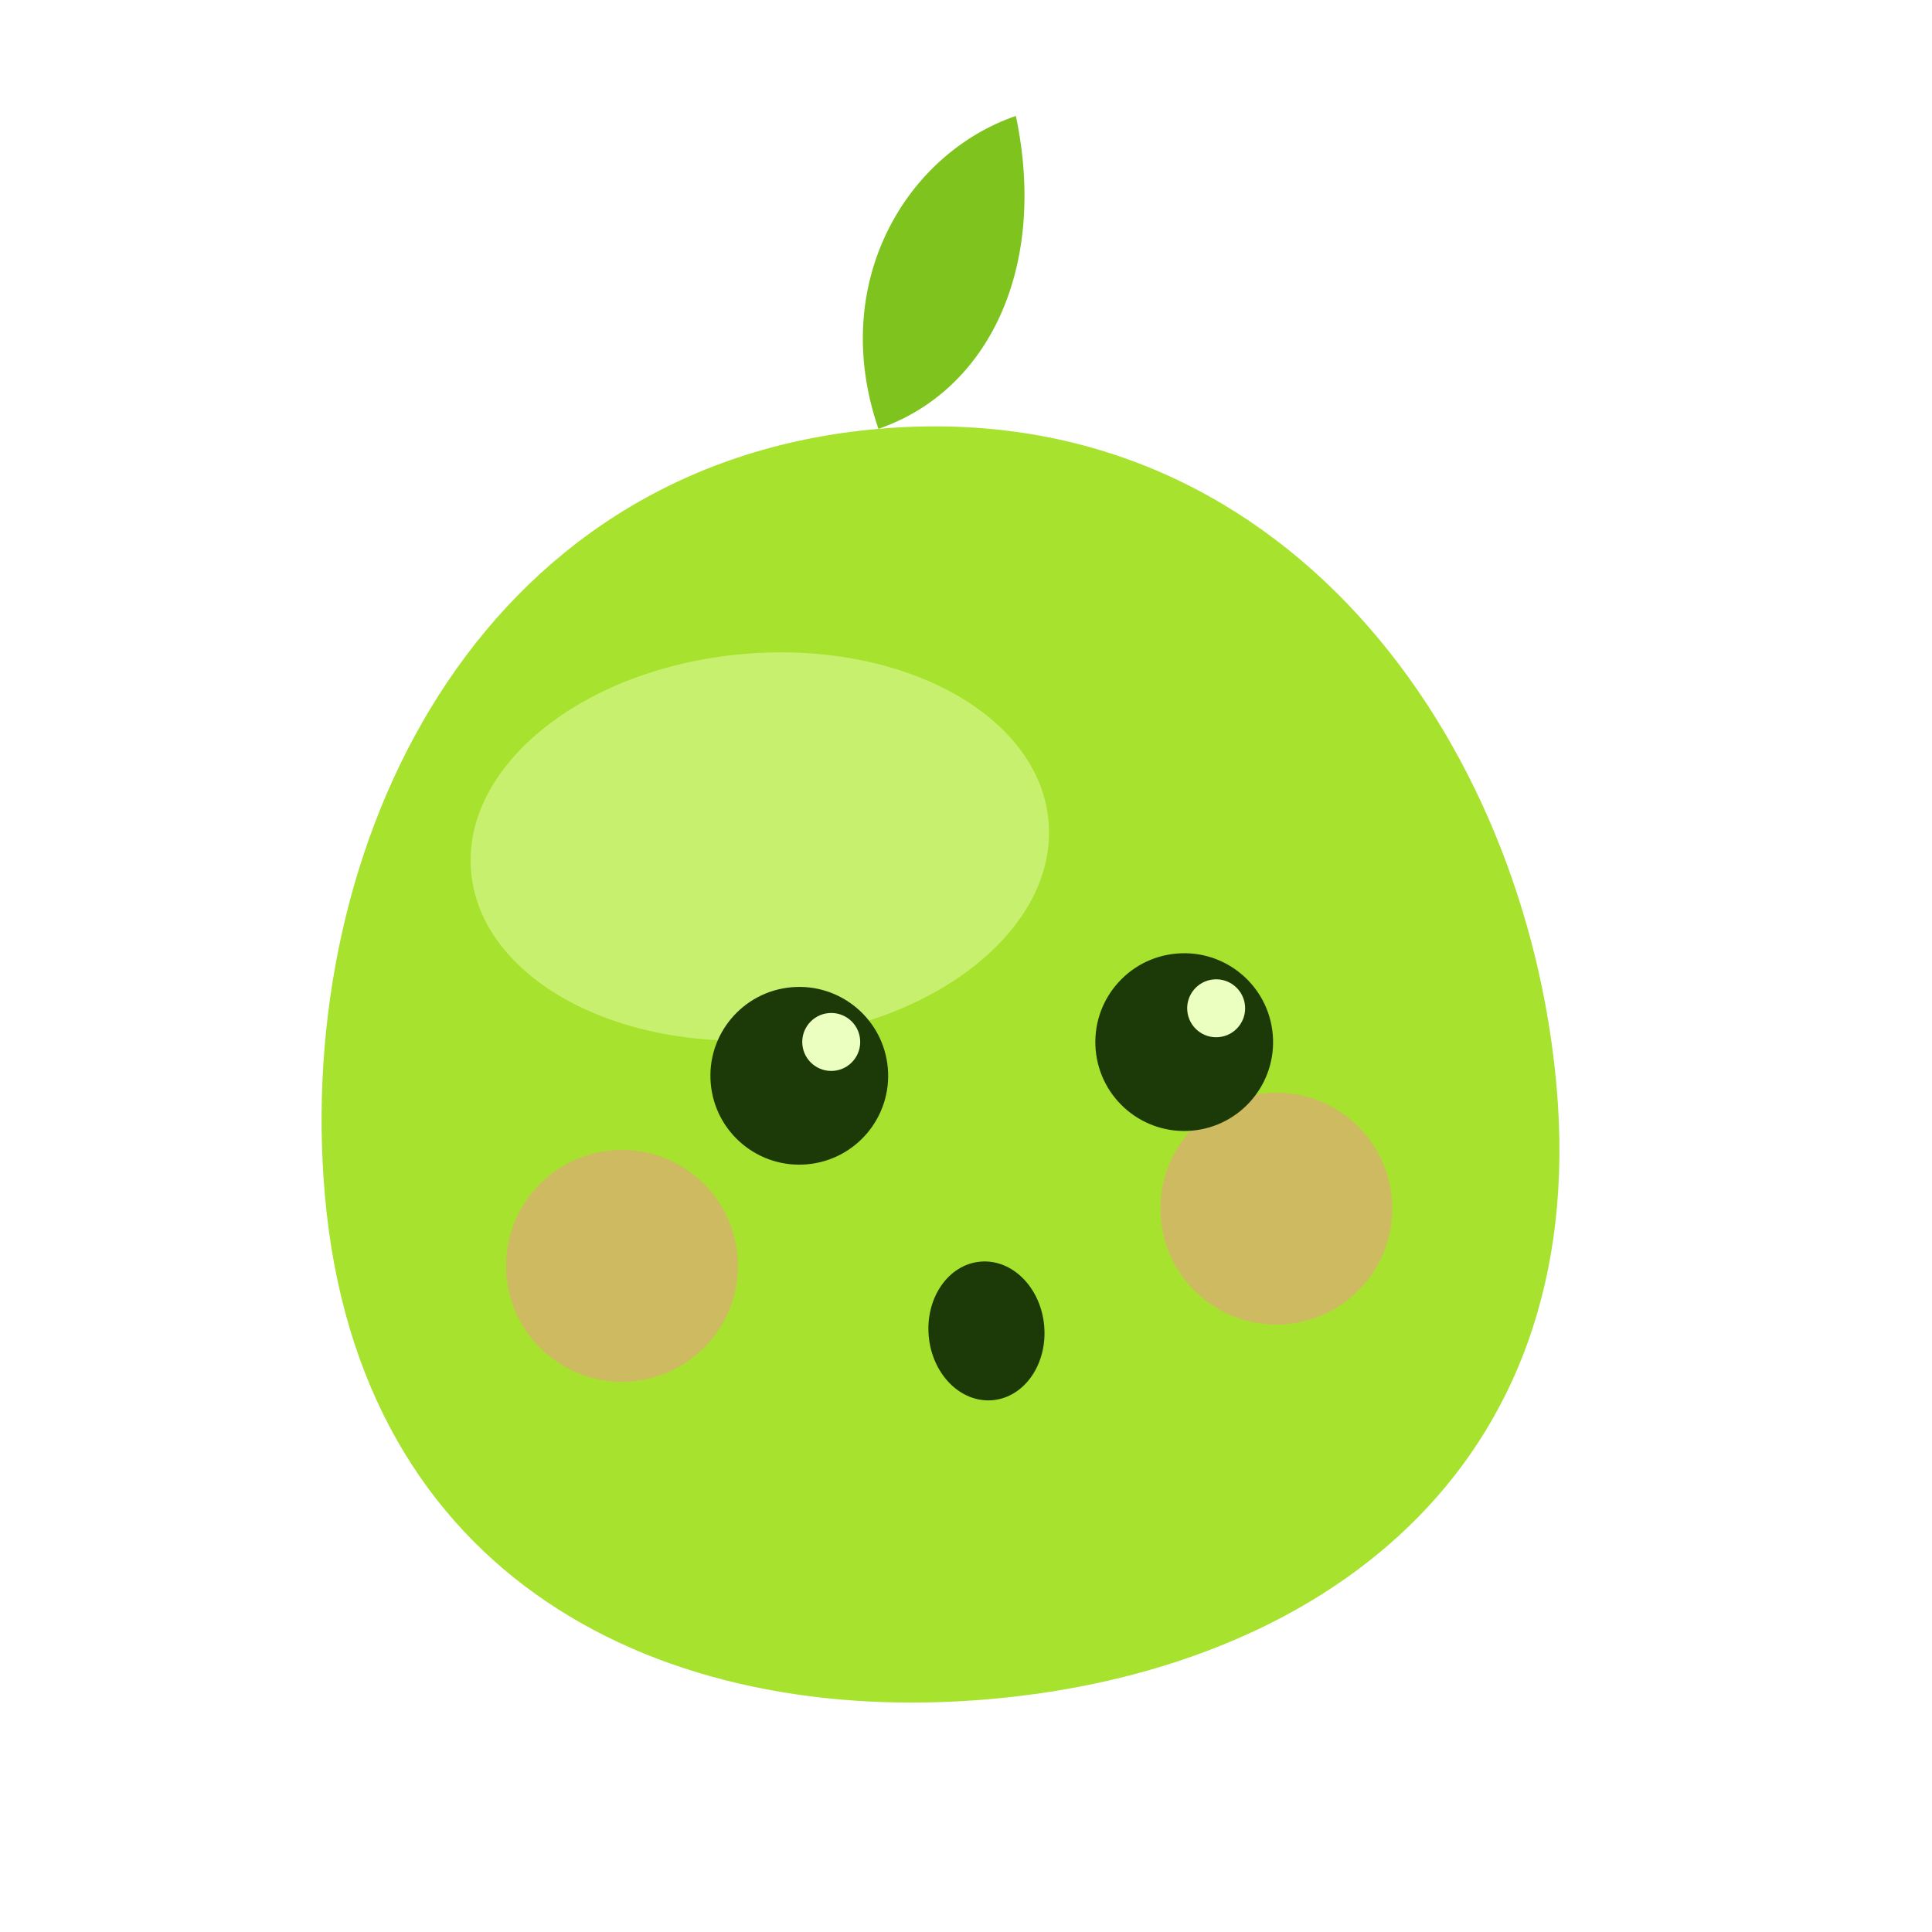
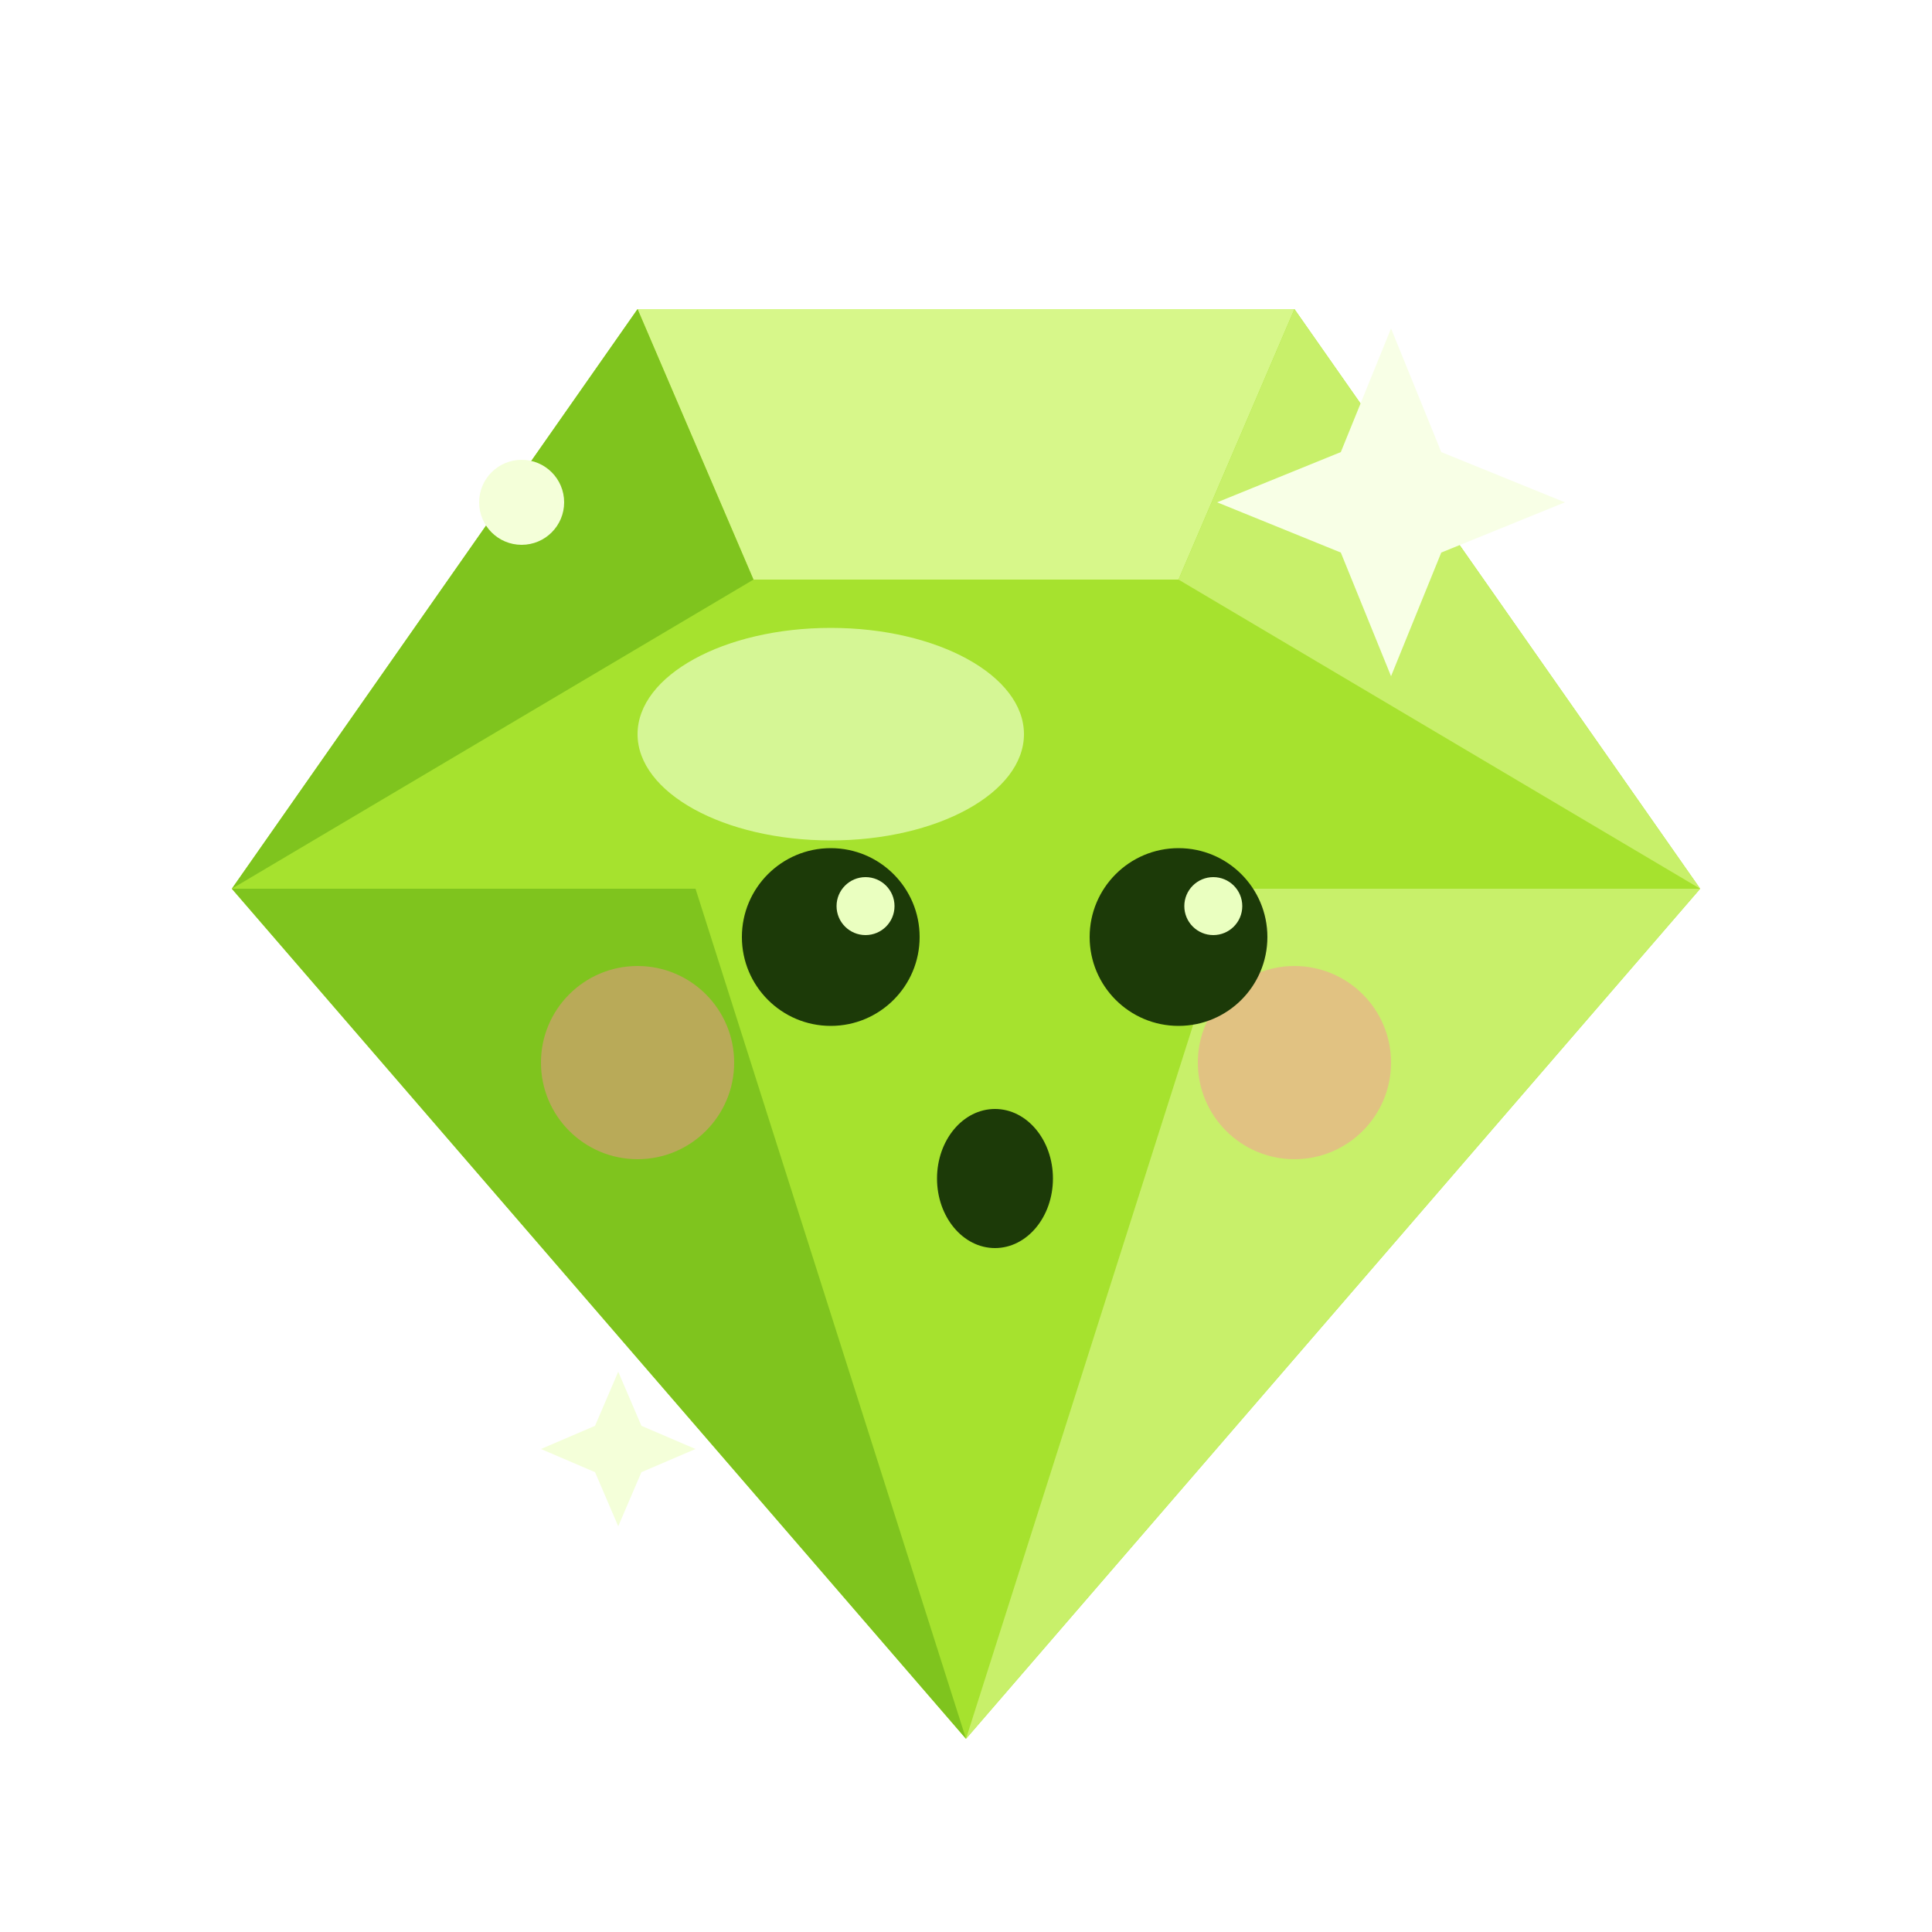
<svg xmlns="http://www.w3.org/2000/svg" viewBox="0 0 100 100">
-   <g transform="rotate(-5 50 74)">
-     <path d="M50 22 C71 22 82 41 82 59 C82 79 67 88 50 88 C33 88 18 79 18 59 C18 41 29 22 50 22 Z" fill="#a6e22e" />
-     <ellipse cx="42" cy="43" rx="15" ry="10" fill="#d7f78a" opacity="0.7" />
-     <circle cx="33" cy="64" r="6" fill="#ff8aa0" opacity="0.45" />
-     <circle cx="67" cy="64" r="6" fill="#ff8aa0" opacity="0.45" />
+   <g>
+     <polygon points="33,16 67,16 88,46 50,90 12,46" fill="#a6e22e" />
+     <polygon points="33,16 67,16 61,30 39,30" fill="#d7f78a" />
+     <polygon points="33,16 39,30 12,46" fill="#7fc41e" />
+     <polygon points="67,16 88,46 61,30" fill="#c8f06a" />
+     <polygon points="12,46 36,46 50,90" fill="#7fc41e" />
+     <polygon points="64,46 88,46 50,90" fill="#c8f06a" />
+     <ellipse cx="43" cy="38" rx="10" ry="5.5" fill="#eaffc0" opacity="0.7" />
+     <circle cx="33" cy="55" r="5" fill="#ff8aa0" opacity="0.45" />
+     <circle cx="67" cy="55" r="5" fill="#ff8aa0" opacity="0.45" />
    <g fill="#1c3a08">
-       <circle cx="43" cy="55" r="4.6" />
-       <circle cx="63" cy="55" r="4.6" />
-       <circle cx="44.8" cy="53.4" r="1.5" fill="#eaffc0" />
-       <circle cx="64.8" cy="53.4" r="1.5" fill="#eaffc0" />
+       <circle cx="43" cy="48.5" r="4.6" />
+       <circle cx="61" cy="48.5" r="4.6" />
    </g>
-     <ellipse cx="51.5" cy="69" rx="3" ry="3.6" fill="#1c3a08" />
-     <path d="M50 22 C50 14 56 9 62 9 C61 17 56 22 50 22 Z" fill="#7fc41e" transform="rotate(-14 50 22)" />
+     <circle cx="44.8" cy="46.9" r="1.5" fill="#eaffc0" />
+     <circle cx="62.8" cy="46.9" r="1.5" fill="#eaffc0" />
+     <ellipse cx="51.5" cy="61" rx="3" ry="3.6" fill="#1c3a08" />
+     <path d="M72 17 L74.6 23.4 L81 26 L74.6 28.6 L72 35 L69.4 28.6 L63 26 L69.4 23.4 Z" fill="#f8ffe6" />
+     <circle cx="27" cy="26" r="2.2" fill="#f4ffd9" />
+     <path d="M32 71 L33.2 73.8 L36 75 L33.2 76.2 L32 79 L30.8 76.2 L28 75 L30.8 73.8 Z" fill="#f4ffd9" />
  </g>
</svg>
